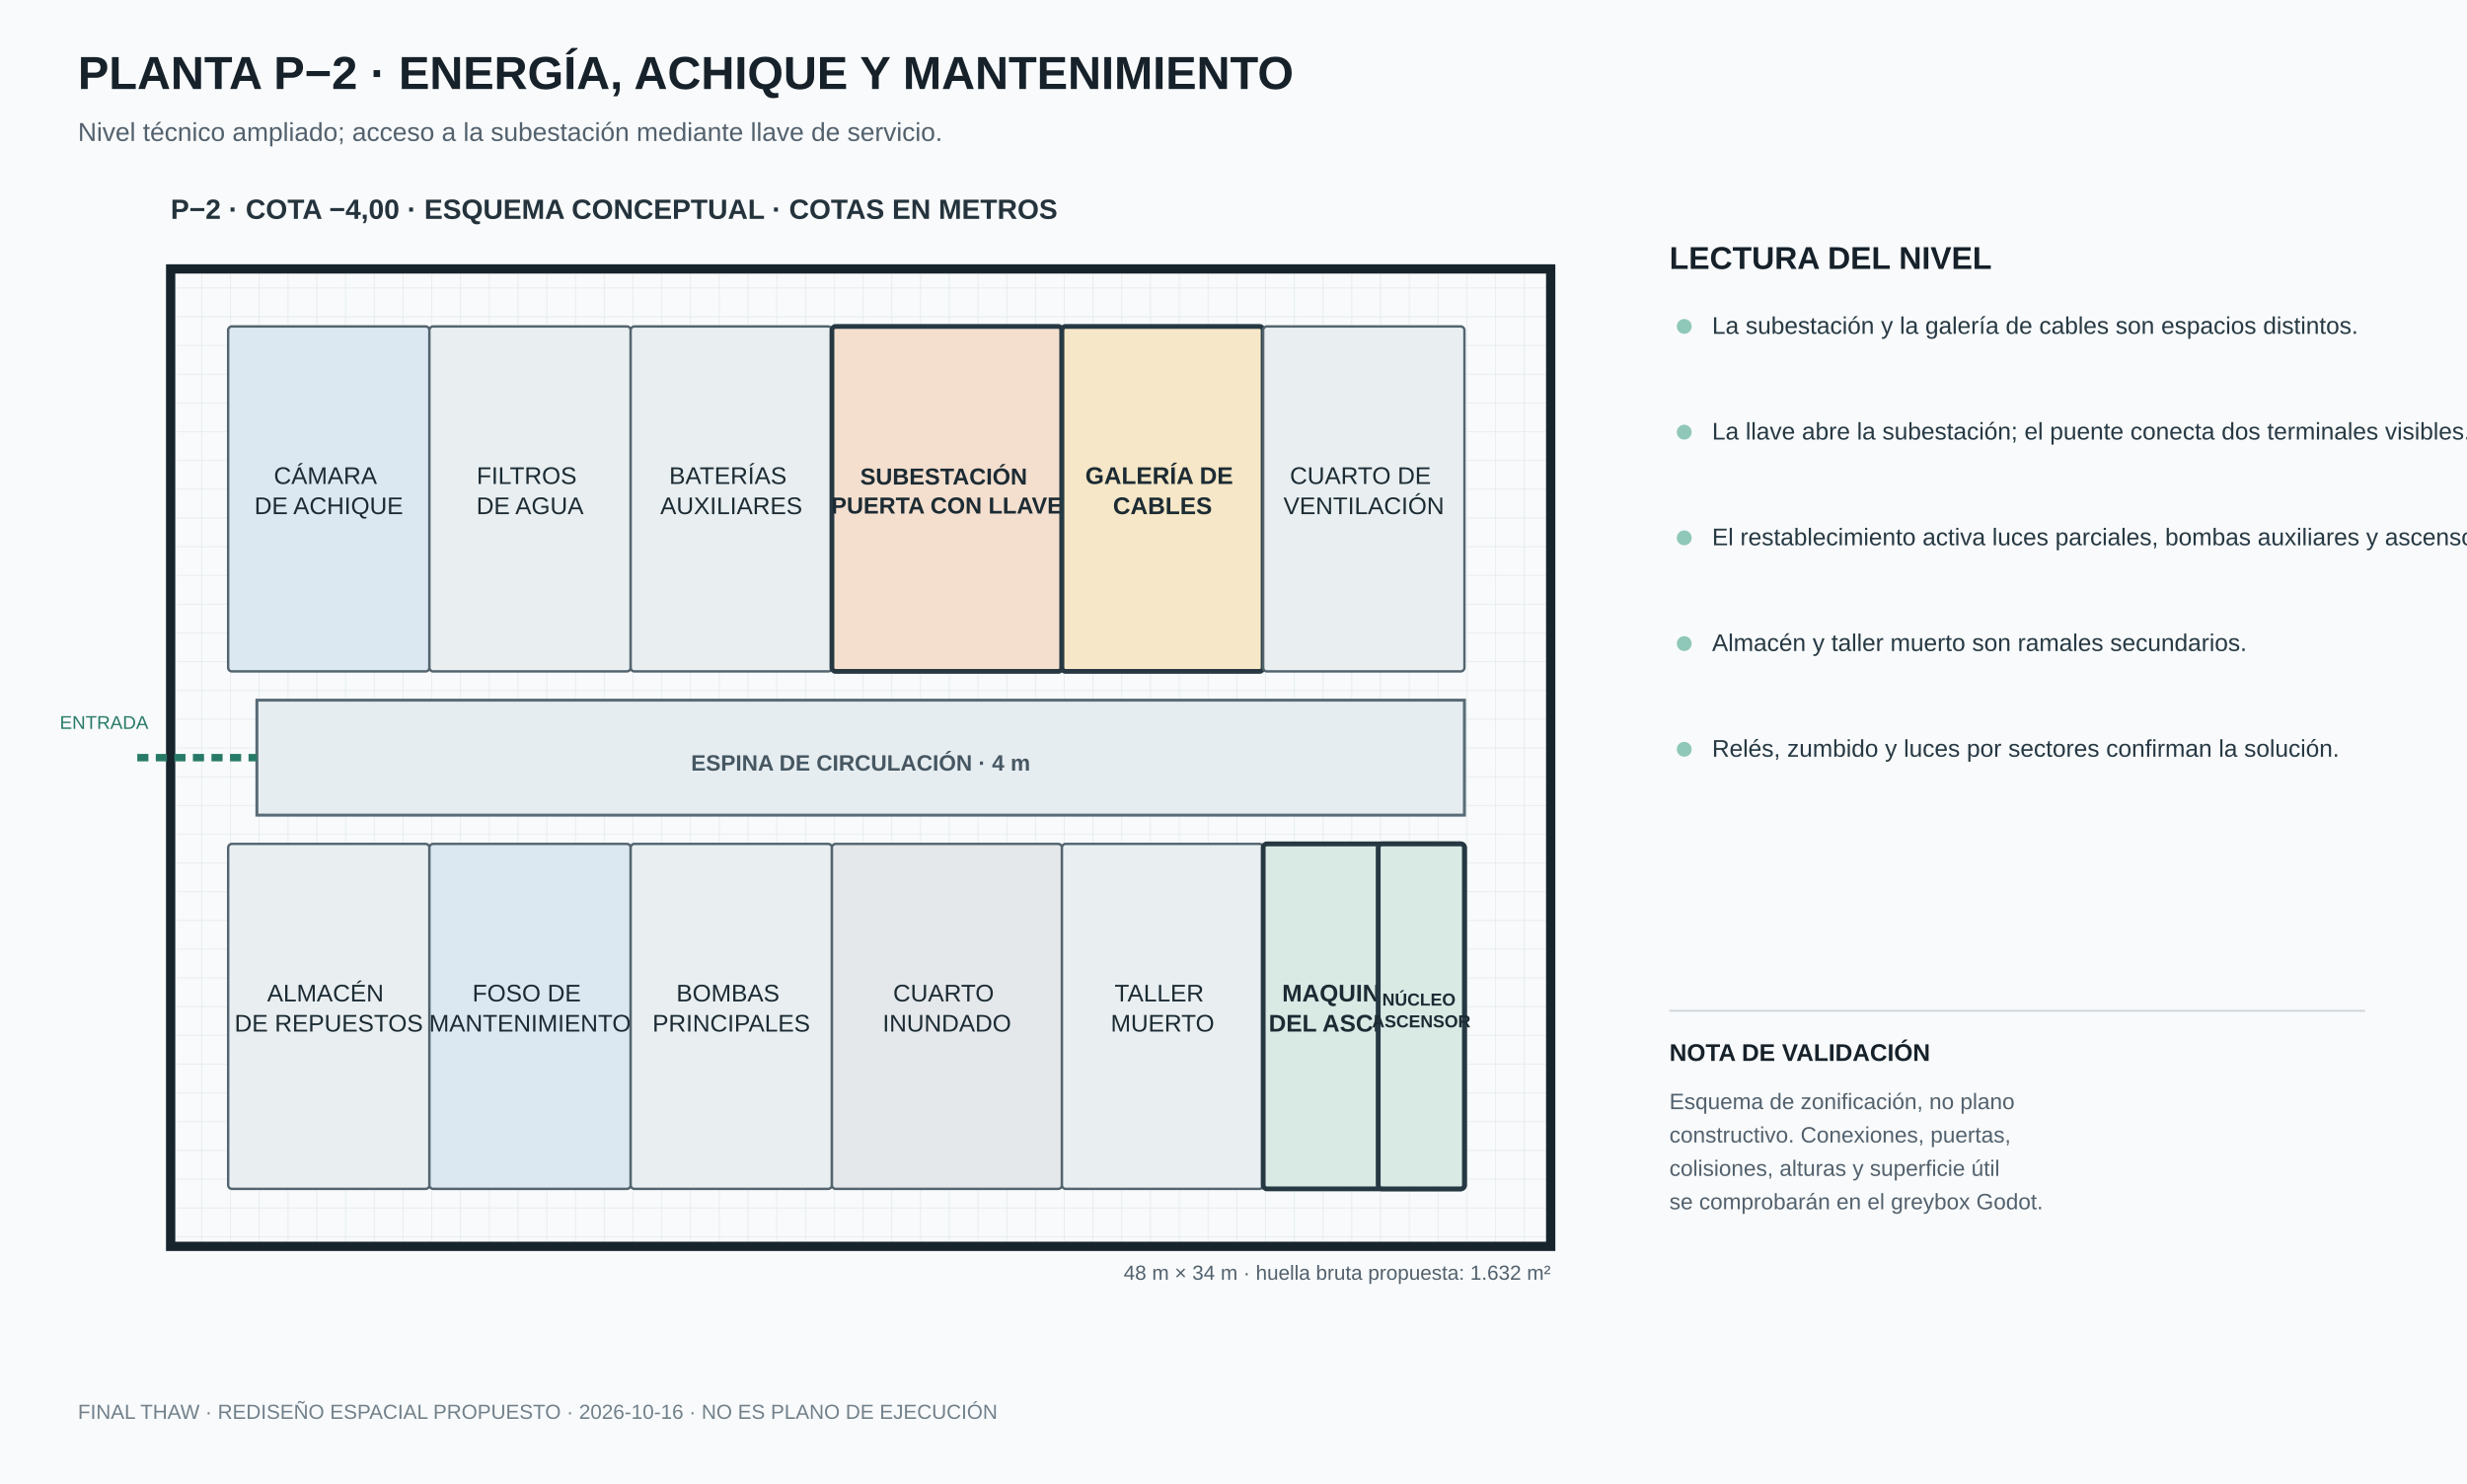
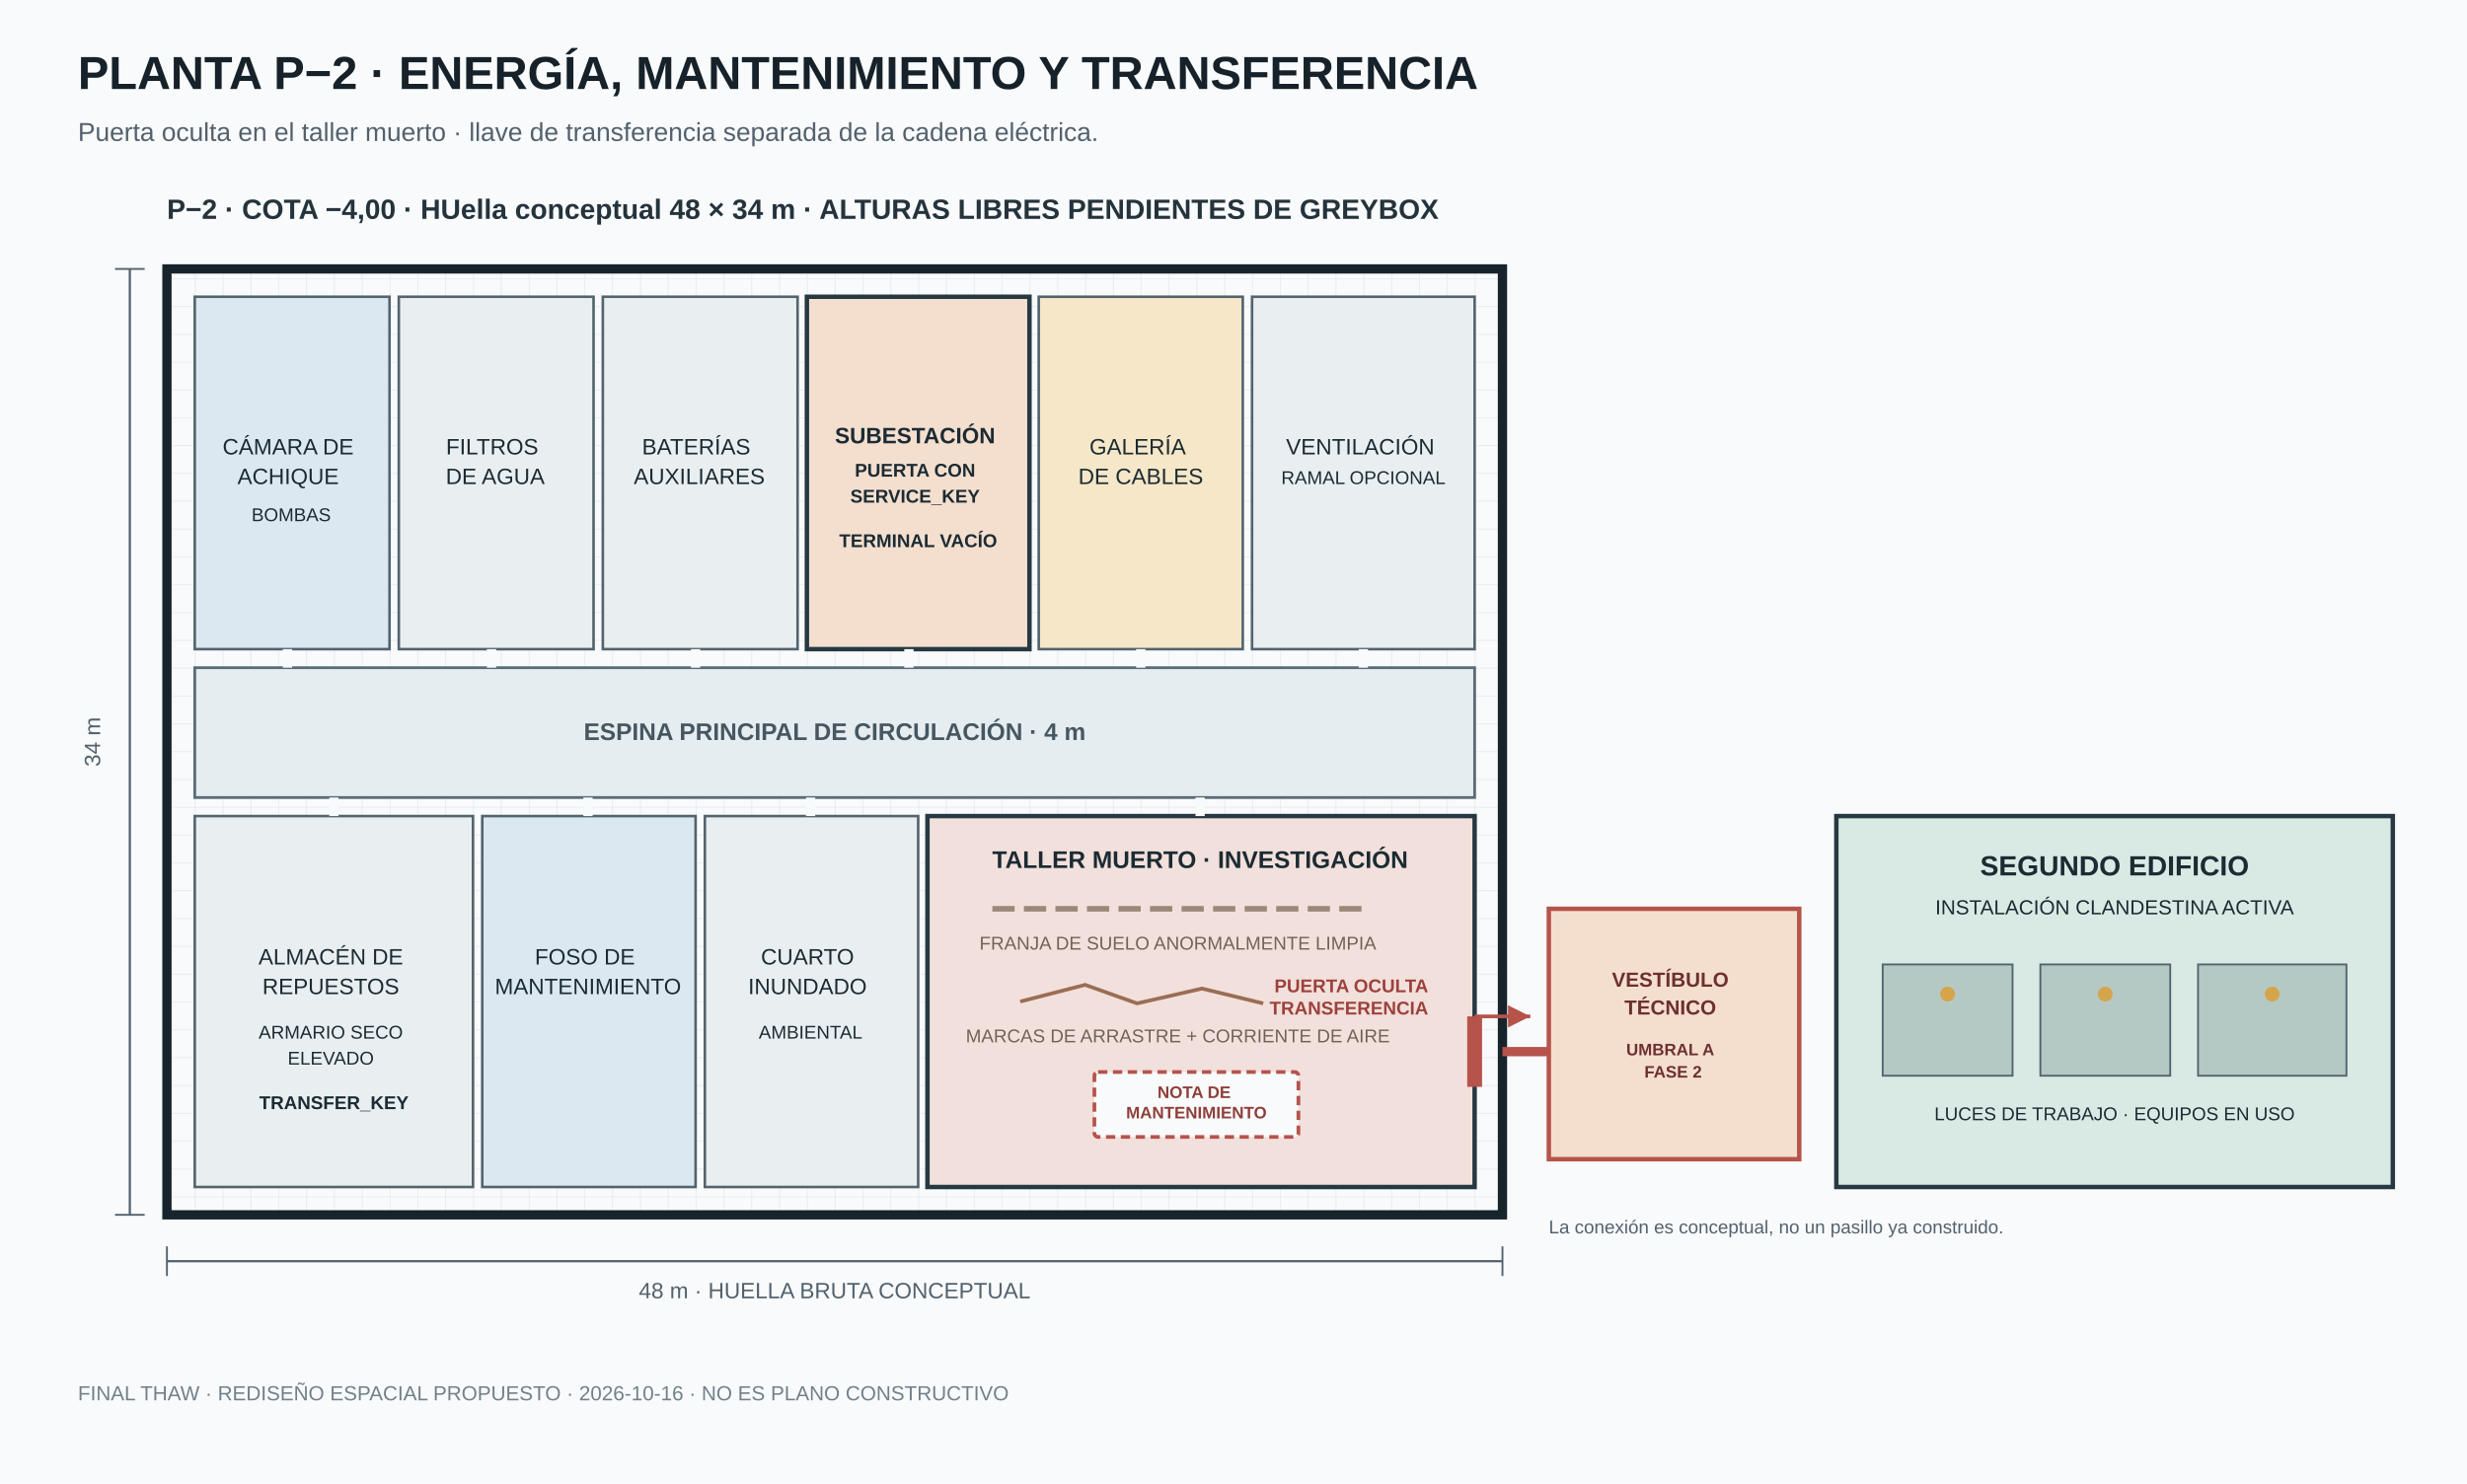
- <svg xmlns="http://www.w3.org/2000/svg" viewBox="0 0 1330 800" role="img" aria-label="PLANTA P−2 · ENERGÍA, ACHIQUE Y MANTENIMIENTO">
+ <svg xmlns="http://www.w3.org/2000/svg" viewBox="0 0 1330 800" role="img" aria-label="Planta conceptual P−2 con puerta de transferencia oculta en el taller muerto y vestíbulo del edificio clandestino">
  <defs>
-     <pattern id="grid" width="15.5" height="15.5" patternUnits="userSpaceOnUse">
-       <path d="M15.5 0H0V15.5" fill="none" stroke="#dce3e8" stroke-width=".55" />
+     <pattern id="grid" width="15" height="15" patternUnits="userSpaceOnUse">
+       <path d="M15 0H0V15" fill="none" stroke="#dce3e8" stroke-width=".55" />
    </pattern>
+     <marker id="arrow" markerWidth="8" markerHeight="8" refX="6" refY="3" orient="auto">
+       <path d="M0,0 L6,3 L0,6 Z" fill="#b6534b" />
+     </marker>
  </defs>
-   <rect width="100%" height="100%" fill="#f8fafb" />
-   <text x="42" y="48" font-family="Arial,sans-serif" font-size="25" font-weight="700" fill="#16212a">PLANTA P−2 · ENERGÍA, ACHIQUE Y MANTENIMIENTO</text>
-   <text x="42" y="76" font-family="Arial,sans-serif" font-size="14" fill="#53616d">Nivel técnico ampliado; acceso a la subestación mediante llave de servicio.</text>
-   <text x="92" y="118" font-family="Arial,sans-serif" font-size="15" font-weight="700" fill="#24333c">P−2 · COTA −4,00 · ESQUEMA CONCEPTUAL · COTAS EN METROS</text>
-   <rect x="92" y="145" width="744" height="527" fill="url(#grid)" stroke="#17242c" stroke-width="5" />
-   <rect x="138.5" y="377.5" width="651" height="62" fill="#e6edf0" stroke="#596b76" stroke-width="1.6" />
-   <text x="464" y="415.475" text-anchor="middle" font-family="Arial,sans-serif" font-size="12" font-weight="700" fill="#465762">ESPINA DE CIRCULACIÓN · 4 m</text>
-   <rect x="123" y="176" width="108.5" height="186" rx="2" fill="#dce8f1" stroke="#53646e" stroke-width="1.3" />
-   <text x="177.25" y="260.94" text-anchor="middle" font-family="Arial,sans-serif" font-size="13" font-weight="500" fill="#1c2b33">
-     <tspan x="177.25" dy="0">CÁMARA</tspan>
-     <tspan x="177.25" dy="16.25">DE ACHIQUE</tspan>
+   <rect width="1330" height="800" fill="#f8fafb" />
+   <text x="42" y="48" font-family="Arial,sans-serif" font-size="25" font-weight="700" fill="#16212a">PLANTA P−2 · ENERGÍA, MANTENIMIENTO Y TRANSFERENCIA</text>
+   <text x="42" y="76" font-family="Arial,sans-serif" font-size="14" fill="#53616d">Puerta oculta en el taller muerto · llave de transferencia separada de la cadena eléctrica.</text>
+   <text x="90" y="118" font-family="Arial,sans-serif" font-size="15" font-weight="700" fill="#24333c">P−2 · COTA −4,00 · HUella conceptual 48 × 34 m · ALTURAS LIBRES PENDIENTES DE GREYBOX</text>
+   <rect x="90" y="145" width="720" height="510" fill="url(#grid)" stroke="#17242c" stroke-width="5" />
+   <rect x="105" y="360" width="690" height="70" fill="#e6edf0" stroke="#596b76" stroke-width="1.5" />
+   <text x="450" y="399" text-anchor="middle" font-family="Arial,sans-serif" font-size="13" font-weight="700" fill="#465762">ESPINA PRINCIPAL DE CIRCULACIÓN · 4 m</text>
+   <rect x="105" y="160" width="105" height="190" fill="#dce8f1" stroke="#53646e" stroke-width="1.4" />
+   <text x="157" y="245" text-anchor="middle" font-family="Arial,sans-serif" font-size="12" fill="#1c2b33">
+     <tspan x="157">CÁMARA DE</tspan>
+     <tspan x="157" dy="16">ACHIQUE</tspan>
+     <tspan x="157" dy="20" font-size="10">BOMBAS</tspan>
  </text>
-   <rect x="231.5" y="176" width="108.5" height="186" rx="2" fill="#e9eff1" stroke="#53646e" stroke-width="1.3" />
-   <text x="285.75" y="260.94" text-anchor="middle" font-family="Arial,sans-serif" font-size="13" font-weight="500" fill="#1c2b33">
-     <tspan x="285.75" dy="0">FILTROS</tspan>
-     <tspan x="285.75" dy="16.25">DE AGUA</tspan>
+   <rect x="215" y="160" width="105" height="190" fill="#e9eff1" stroke="#53646e" stroke-width="1.4" />
+   <text x="267" y="245" text-anchor="middle" font-family="Arial,sans-serif" font-size="12" fill="#1c2b33">
+     <tspan x="267">FILTROS</tspan>
+     <tspan x="267" dy="16">DE AGUA</tspan>
  </text>
-   <rect x="340" y="176" width="108.5" height="186" rx="2" fill="#e9eff1" stroke="#53646e" stroke-width="1.3" />
-   <text x="394.25" y="260.94" text-anchor="middle" font-family="Arial,sans-serif" font-size="13" font-weight="500" fill="#1c2b33">
-     <tspan x="394.25" dy="0">BATERÍAS</tspan>
-     <tspan x="394.25" dy="16.25">AUXILIARES</tspan>
+   <rect x="325" y="160" width="105" height="190" fill="#e9eff1" stroke="#53646e" stroke-width="1.4" />
+   <text x="377" y="245" text-anchor="middle" font-family="Arial,sans-serif" font-size="12" fill="#1c2b33">
+     <tspan x="377">BATERÍAS</tspan>
+     <tspan x="377" dy="16">AUXILIARES</tspan>
  </text>
-   <rect x="448.5" y="176" width="124" height="186" rx="2" fill="#f4dfcf" stroke="#263943" stroke-width="2.6" />
-   <text x="510.5" y="261.25" text-anchor="middle" font-family="Arial,sans-serif" font-size="12.5" font-weight="700" fill="#1c2b33">
-     <tspan x="510.5" dy="0">SUBESTACIÓN</tspan>
-     <tspan x="510.5" dy="15.625">PUERTA CON LLAVE</tspan>
+   <rect x="435" y="160" width="120" height="190" fill="#f4dfcf" stroke="#263943" stroke-width="2.4" />
+   <text x="495" y="239" text-anchor="middle" font-family="Arial,sans-serif" font-size="12" font-weight="700" fill="#1c2b33">
+     <tspan x="495">SUBESTACIÓN</tspan>
+     <tspan x="495" dy="18" font-size="10">PUERTA CON</tspan>
+     <tspan x="495" dy="14" font-size="10">SERVICE_KEY</tspan>
+     <tspan x="495" dy="24" font-size="10">TERMINAL VACÍO</tspan>
  </text>
-   <rect x="572.5" y="176" width="108.5" height="186" rx="2" fill="#f5e7c7" stroke="#263943" stroke-width="2.6" />
-   <text x="626.75" y="260.94" text-anchor="middle" font-family="Arial,sans-serif" font-size="13" font-weight="700" fill="#1c2b33">
-     <tspan x="626.75" dy="0">GALERÍA DE</tspan>
-     <tspan x="626.75" dy="16.25">CABLES</tspan>
+   <rect x="560" y="160" width="110" height="190" fill="#f5e7c7" stroke="#53646e" stroke-width="1.4" />
+   <text x="615" y="245" text-anchor="middle" font-family="Arial,sans-serif" font-size="12" fill="#1c2b33">
+     <tspan x="615">GALERÍA</tspan>
+     <tspan x="615" dy="16">DE CABLES</tspan>
  </text>
-   <rect x="681" y="176" width="108.5" height="186" rx="2" fill="#e9eff1" stroke="#53646e" stroke-width="1.3" />
-   <text x="735.25" y="260.94" text-anchor="middle" font-family="Arial,sans-serif" font-size="13" font-weight="500" fill="#1c2b33">
-     <tspan x="735.25" dy="0">CUARTO DE</tspan>
-     <tspan x="735.25" dy="16.25">VENTILACIÓN</tspan>
+   <rect x="675" y="160" width="120" height="190" fill="#e9eff1" stroke="#53646e" stroke-width="1.4" />
+   <text x="735" y="245" text-anchor="middle" font-family="Arial,sans-serif" font-size="12" fill="#1c2b33">
+     <tspan x="735">VENTILACIÓN</tspan>
+     <tspan x="735" dy="16" font-size="10">RAMAL OPCIONAL</tspan>
  </text>
-   <rect x="123" y="455" width="108.5" height="186" rx="2" fill="#e9eff1" stroke="#53646e" stroke-width="1.3" />
-   <text x="177.25" y="539.94" text-anchor="middle" font-family="Arial,sans-serif" font-size="13" font-weight="500" fill="#1c2b33">
-     <tspan x="177.25" dy="0">ALMACÉN</tspan>
-     <tspan x="177.25" dy="16.25">DE REPUESTOS</tspan>
+   <rect x="105" y="440" width="150" height="200" fill="#e9eff1" stroke="#53646e" stroke-width="1.4" />
+   <text x="180" y="520" text-anchor="middle" font-family="Arial,sans-serif" font-size="12" fill="#1c2b33">
+     <tspan x="180">ALMACÉN DE</tspan>
+     <tspan x="180" dy="16">REPUESTOS</tspan>
+     <tspan x="180" dy="24" font-size="10">ARMARIO SECO</tspan>
+     <tspan x="180" dy="14" font-size="10">ELEVADO</tspan>
+     <tspan x="180" dy="24" font-size="10" font-weight="700">TRANSFER_KEY</tspan>
  </text>
-   <rect x="231.5" y="455" width="108.5" height="186" rx="2" fill="#dce8f1" stroke="#53646e" stroke-width="1.3" />
-   <text x="285.75" y="539.94" text-anchor="middle" font-family="Arial,sans-serif" font-size="13" font-weight="500" fill="#1c2b33">
-     <tspan x="285.75" dy="0">FOSO DE</tspan>
-     <tspan x="285.75" dy="16.25">MANTENIMIENTO</tspan>
+   <rect x="260" y="440" width="115" height="200" fill="#dce8f1" stroke="#53646e" stroke-width="1.4" />
+   <text x="317" y="520" text-anchor="middle" font-family="Arial,sans-serif" font-size="12" fill="#1c2b33">
+     <tspan x="317">FOSO DE</tspan>
+     <tspan x="317" dy="16">MANTENIMIENTO</tspan>
  </text>
-   <rect x="340" y="455" width="108.5" height="186" rx="2" fill="#e9eff1" stroke="#53646e" stroke-width="1.3" />
-   <text x="394.25" y="539.94" text-anchor="middle" font-family="Arial,sans-serif" font-size="13" font-weight="500" fill="#1c2b33">
-     <tspan x="394.25" dy="0">BOMBAS</tspan>
-     <tspan x="394.25" dy="16.25">PRINCIPALES</tspan>
+   <rect x="380" y="440" width="115" height="200" fill="#e9eff1" stroke="#53646e" stroke-width="1.4" />
+   <text x="437" y="520" text-anchor="middle" font-family="Arial,sans-serif" font-size="12" fill="#1c2b33">
+     <tspan x="437">CUARTO</tspan>
+     <tspan x="437" dy="16">INUNDADO</tspan>
+     <tspan x="437" dy="24" font-size="10">AMBIENTAL</tspan>
  </text>
-   <rect x="448.5" y="455" width="124" height="186" rx="2" fill="#e4e8eb" stroke="#53646e" stroke-width="1.3" />
-   <text x="510.5" y="539.94" text-anchor="middle" font-family="Arial,sans-serif" font-size="13" font-weight="500" fill="#1c2b33">
-     <tspan x="510.5" dy="0">CUARTO</tspan>
-     <tspan x="510.5" dy="16.25">INUNDADO</tspan>
+   <rect x="500" y="440" width="295" height="200" fill="#f2e0dc" stroke="#263943" stroke-width="2.4" />
+   <text x="647" y="468" text-anchor="middle" font-family="Arial,sans-serif" font-size="13" font-weight="700" fill="#1c2b33">TALLER MUERTO · INVESTIGACIÓN</text>
+   <path d="M535 490 L735 490" stroke="#9b8878" stroke-width="3" stroke-dasharray="12 5" />
+   <text x="635" y="512" text-anchor="middle" font-family="Arial,sans-serif" font-size="10" fill="#6f625a">FRANJA DE SUELO ANORMALMENTE LIMPIA</text>
+   <path d="M550 540 l35 -9 l28 10 l35 -8 l33 8" fill="none" stroke="#9a6d55" stroke-width="2" />
+   <text x="635" y="562" text-anchor="middle" font-family="Arial,sans-serif" font-size="10" fill="#6f625a">MARCAS DE ARRASTRE + CORRIENTE DE AIRE</text>
+   <rect x="590" y="578" width="110" height="35" rx="2" fill="#f8fafb" stroke="#b6534b" stroke-width="2" stroke-dasharray="5 3" />
+   <text x="645" y="592" text-anchor="middle" font-family="Arial,sans-serif" font-size="9" font-weight="700" fill="#8f3e39">
+     <tspan x="645">NOTA DE</tspan>
+     <tspan x="645" dy="11">MANTENIMIENTO</tspan>
  </text>
-   <rect x="572.5" y="455" width="108.5" height="186" rx="2" fill="#e9eff1" stroke="#53646e" stroke-width="1.3" />
-   <text x="626.75" y="539.94" text-anchor="middle" font-family="Arial,sans-serif" font-size="13" font-weight="500" fill="#1c2b33">
-     <tspan x="626.75" dy="0">TALLER</tspan>
-     <tspan x="626.75" dy="16.25">MUERTO</tspan>
+   <path d="M155 350 v10 M265 350 v10 M375 350 v10 M490 350 v10 M615 350 v10 M735 350 v10" stroke="#f8fafb" stroke-width="5" />
+   <path d="M180 430 v10 M317 430 v10 M437 430 v10 M647 430 v10" stroke="#f8fafb" stroke-width="5" />
+   <path d="M795 548 v38" stroke="#b6534b" stroke-width="8" />
+   <path d="M795 548 L825 548" stroke="#b6534b" stroke-width="2" marker-end="url(#arrow)" />
+   <text x="770" y="535" text-anchor="end" font-family="Arial,sans-serif" font-size="10" font-weight="700" fill="#9d413b">PUERTA OCULTA</text>
+   <text x="770" y="547" text-anchor="end" font-family="Arial,sans-serif" font-size="10" font-weight="700" fill="#9d413b">TRANSFERENCIA</text>
+   <rect x="835" y="490" width="135" height="135" fill="#f4dfcf" stroke="#b6534b" stroke-width="2.4" />
+   <text x="902" y="532" text-anchor="middle" font-family="Arial,sans-serif" font-size="11" font-weight="700" fill="#6d302d">
+     <tspan x="902">VESTÍBULO</tspan>
+     <tspan x="902" dy="15">TÉCNICO</tspan>
+     <tspan x="902" dy="22" font-size="9">UMBRAL A</tspan>
+     <tspan x="902" dy="12" font-size="9">FASE 2</tspan>
  </text>
-   <rect x="681" y="455" width="108.5" height="186" rx="2" fill="#d9e9e4" stroke="#263943" stroke-width="2.6" />
-   <text x="735.25" y="539.94" text-anchor="middle" font-family="Arial,sans-serif" font-size="13" font-weight="700" fill="#1c2b33">
-     <tspan x="735.25" dy="0">MAQUINARIA</tspan>
-     <tspan x="735.25" dy="16.25">DEL ASCENSOR</tspan>
-   </text>
-   <rect x="743" y="455" width="46.5" height="186" rx="2" fill="#d9e9e4" stroke="#263943" stroke-width="2.6" />
-   <text x="766.25" y="542.188" text-anchor="middle" font-family="Arial,sans-serif" font-size="9.375" font-weight="700" fill="#1c2b33">
-     <tspan x="766.25" dy="0">NÚCLEO</tspan>
-     <tspan x="766.25" dy="11.719">ASCENSOR</tspan>
-   </text>
-   <path d="M74 408.5H138.5" stroke="#287a68" stroke-width="4" stroke-dasharray="6 4" />
-   <text x="80" y="393" text-anchor="end" font-family="Arial,sans-serif" font-size="10" fill="#287a68">ENTRADA</text>
-   <text x="836" y="690" text-anchor="end" font-family="Arial,sans-serif" font-size="11" fill="#53616d">48 m × 34 m · huella bruta propuesta: 1.632 m²</text>
-   <text x="900" y="145" font-family="Arial,sans-serif" font-size="17" font-weight="700" fill="#16212a">LECTURA DEL NIVEL</text>
-   <circle cx="908" cy="176" r="4" fill="#8fc7b8" />
-   <text x="923" y="180" font-family="Arial,sans-serif" font-size="13" fill="#273943">La subestación y la galería de cables son espacios distintos.</text>
-   <circle cx="908" cy="233" r="4" fill="#8fc7b8" />
-   <text x="923" y="237" font-family="Arial,sans-serif" font-size="13" fill="#273943">La llave abre la subestación; el puente conecta dos terminales visibles.</text>
-   <circle cx="908" cy="290" r="4" fill="#8fc7b8" />
-   <text x="923" y="294" font-family="Arial,sans-serif" font-size="13" fill="#273943">El restablecimiento activa luces parciales, bombas auxiliares y ascensor.</text>
-   <circle cx="908" cy="347" r="4" fill="#8fc7b8" />
-   <text x="923" y="351" font-family="Arial,sans-serif" font-size="13" fill="#273943">Almacén y taller muerto son ramales secundarios.</text>
-   <circle cx="908" cy="404" r="4" fill="#8fc7b8" />
-   <text x="923" y="408" font-family="Arial,sans-serif" font-size="13" fill="#273943">Relés, zumbido y luces por sectores confirman la solución.</text>
-   <line x1="900" y1="545" x2="1275" y2="545" stroke="#ccd5da" />
-   <text x="900" y="572" font-family="Arial,sans-serif" font-size="13" font-weight="700" fill="#16212a">NOTA DE VALIDACIÓN</text>
-   <text x="900" y="598" font-family="Arial,sans-serif" font-size="12" fill="#53616d">
-     <tspan x="900">Esquema de zonificación, no plano</tspan>
-     <tspan x="900" dy="18">constructivo. Conexiones, puertas,</tspan>
-     <tspan x="900" dy="18">colisiones, alturas y superficie útil</tspan>
-     <tspan x="900" dy="18">se comprobarán en el greybox Godot.</tspan>
-   </text>
-   <text x="42" y="765" font-family="Arial,sans-serif" font-size="11" fill="#71808a">FINAL THAW · REDISEÑO ESPACIAL PROPUESTO · 2026-10-16 · NO ES PLANO DE EJECUCIÓN</text>
+   <path d="M810 567 H835" stroke="#b6534b" stroke-width="5" />
+   <rect x="990" y="440" width="300" height="200" fill="#d9e9e4" stroke="#263943" stroke-width="2.4" />
+   <text x="1140" y="472" text-anchor="middle" font-family="Arial,sans-serif" font-size="15" font-weight="700" fill="#1c2b33">SEGUNDO EDIFICIO</text>
+   <text x="1140" y="493" text-anchor="middle" font-family="Arial,sans-serif" font-size="11" fill="#1c2b33">INSTALACIÓN CLANDESTINA ACTIVA</text>
+   <rect x="1015" y="520" width="70" height="60" fill="#b5c9c4" stroke="#53646e" />
+   <rect x="1100" y="520" width="70" height="60" fill="#b5c9c4" stroke="#53646e" />
+   <rect x="1185" y="520" width="80" height="60" fill="#b5c9c4" stroke="#53646e" />
+   <circle cx="1050" cy="536" r="4" fill="#d5a54b" />
+   <circle cx="1135" cy="536" r="4" fill="#d5a54b" />
+   <circle cx="1225" cy="536" r="4" fill="#d5a54b" />
+   <text x="1140" y="604" text-anchor="middle" font-family="Arial,sans-serif" font-size="10" fill="#1c2b33">LUCES DE TRABAJO · EQUIPOS EN USO</text>
+   <line x1="90" y1="680" x2="810" y2="680" stroke="#53616d" stroke-width="1.2" />
+   <line x1="90" y1="672" x2="90" y2="688" stroke="#53616d" />
+   <line x1="810" y1="672" x2="810" y2="688" stroke="#53616d" />
+   <text x="450" y="700" text-anchor="middle" font-family="Arial,sans-serif" font-size="12" fill="#53616d">48 m · HUELLA BRUTA CONCEPTUAL</text>
+   <line x1="70" y1="145" x2="70" y2="655" stroke="#53616d" stroke-width="1.2" />
+   <line x1="62" y1="145" x2="78" y2="145" stroke="#53616d" />
+   <line x1="62" y1="655" x2="78" y2="655" stroke="#53616d" />
+   <text x="54" y="400" transform="rotate(-90 54 400)" text-anchor="middle" font-family="Arial,sans-serif" font-size="12" fill="#53616d">34 m</text>
+   <text x="835" y="665" font-family="Arial,sans-serif" font-size="10" fill="#53616d">La conexión es conceptual, no un pasillo ya construido.</text>
+   <text x="42" y="755" font-family="Arial,sans-serif" font-size="11" fill="#71808a">FINAL THAW · REDISEÑO ESPACIAL PROPUESTO · 2026-10-16 · NO ES PLANO CONSTRUCTIVO</text>
</svg>
